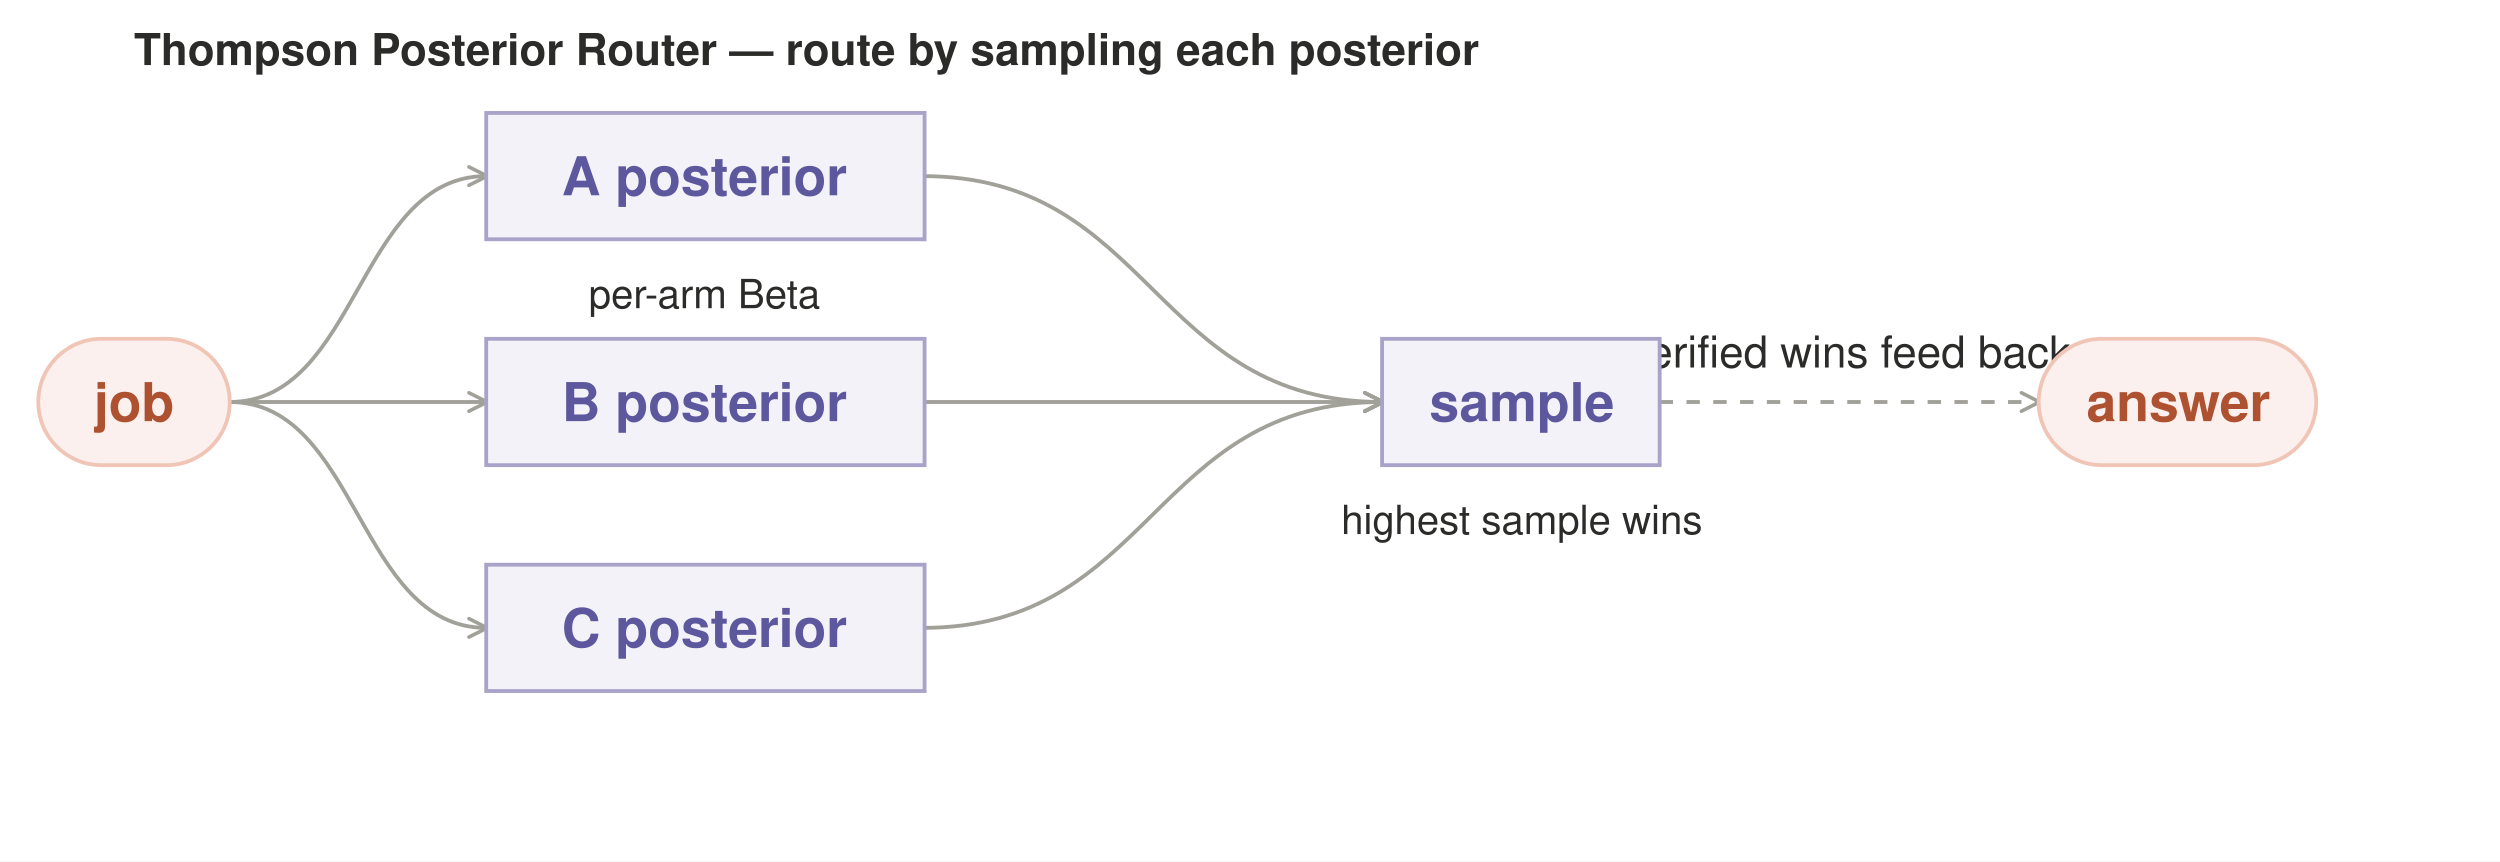
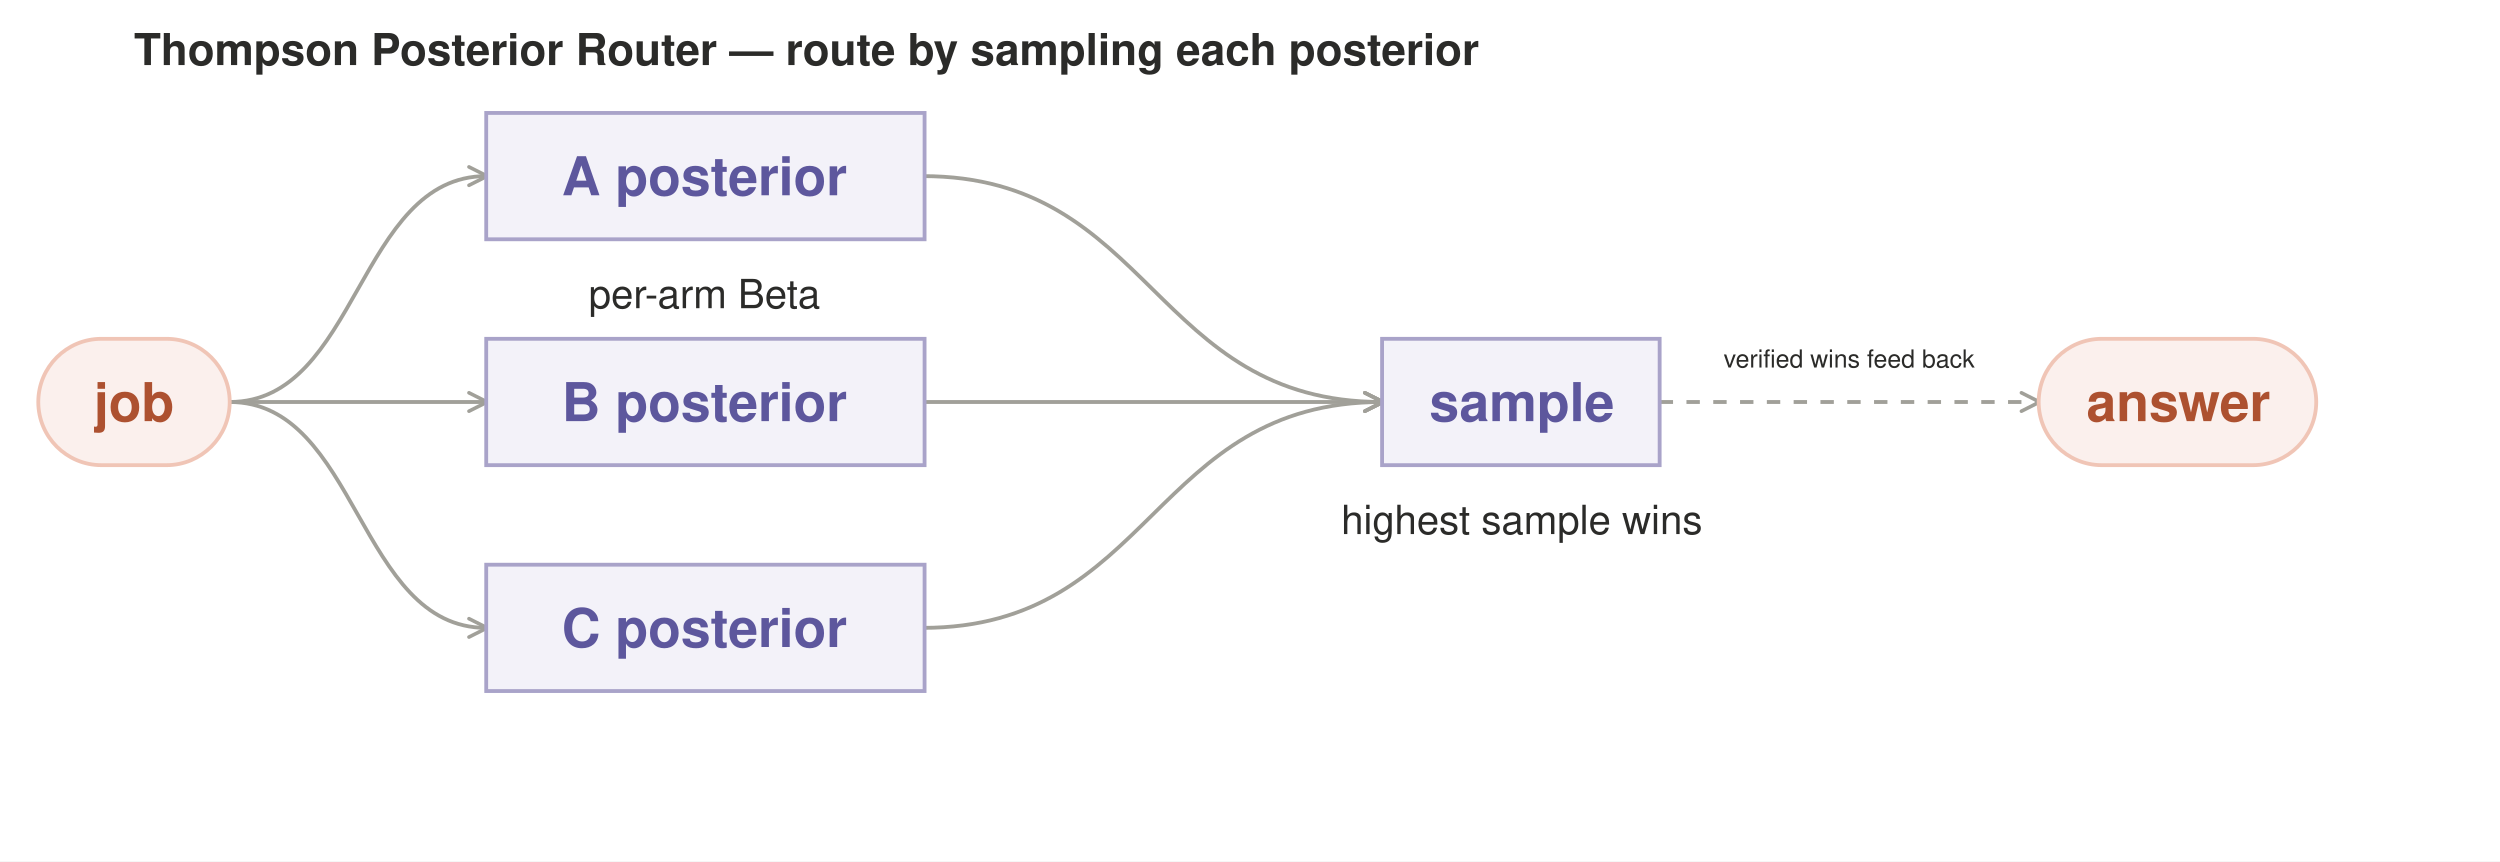
<svg xmlns="http://www.w3.org/2000/svg" viewBox="0 0 1306 450" font-family="Avenir Next, Nunito, Segoe UI, Helvetica, Arial, sans-serif">
  <defs>
    <marker id="ha" markerWidth="13.3" markerHeight="13.3" refX="11" refY="7.0" orient="auto" markerUnits="userSpaceOnUse">
      <path d="M2 2.2 L11.5 7.0 L2 11.8" fill="none" stroke="#a1a099" stroke-width="1.9" stroke-linecap="round" stroke-linejoin="round" />
    </marker>
    <marker id="Ha" markerWidth="18.1" markerHeight="18.1" refX="15" refY="9.5" orient="auto" markerUnits="userSpaceOnUse">
      <path d="M2 3.0 L15.6 9.5 L2 16.0" fill="none" stroke="#a1a099" stroke-width="3.0" stroke-linecap="round" stroke-linejoin="round" />
    </marker>
    <marker id="hg" markerWidth="13.3" markerHeight="13.3" refX="11" refY="7.0" orient="auto" markerUnits="userSpaceOnUse">
      <path d="M2 2.2 L11.5 7.0 L2 11.8" fill="none" stroke="#5a912f" stroke-width="1.9" stroke-linecap="round" stroke-linejoin="round" />
    </marker>
    <marker id="Hg" markerWidth="18.1" markerHeight="18.1" refX="15" refY="9.5" orient="auto" markerUnits="userSpaceOnUse">
      <path d="M2 3.0 L15.6 9.5 L2 16.0" fill="none" stroke="#5a912f" stroke-width="3.0" stroke-linecap="round" stroke-linejoin="round" />
    </marker>
    <marker id="hp" markerWidth="13.3" markerHeight="13.3" refX="11" refY="7.0" orient="auto" markerUnits="userSpaceOnUse">
      <path d="M2 2.2 L11.5 7.0 L2 11.8" fill="none" stroke="#5d579d" stroke-width="1.9" stroke-linecap="round" stroke-linejoin="round" />
    </marker>
    <marker id="Hp" markerWidth="18.1" markerHeight="18.1" refX="15" refY="9.5" orient="auto" markerUnits="userSpaceOnUse">
      <path d="M2 3.0 L15.6 9.5 L2 16.0" fill="none" stroke="#5d579d" stroke-width="3.0" stroke-linecap="round" stroke-linejoin="round" />
    </marker>
    <marker id="hc" markerWidth="13.3" markerHeight="13.3" refX="11" refY="7.0" orient="auto" markerUnits="userSpaceOnUse">
      <path d="M2 2.2 L11.5 7.0 L2 11.8" fill="none" stroke="#ad5130" stroke-width="1.9" stroke-linecap="round" stroke-linejoin="round" />
    </marker>
    <marker id="Hc" markerWidth="18.1" markerHeight="18.1" refX="15" refY="9.5" orient="auto" markerUnits="userSpaceOnUse">
      <path d="M2 3.0 L15.6 9.5 L2 16.0" fill="none" stroke="#ad5130" stroke-width="3.0" stroke-linecap="round" stroke-linejoin="round" />
    </marker>
    <marker id="hk" markerWidth="13.3" markerHeight="13.3" refX="11" refY="7.0" orient="auto" markerUnits="userSpaceOnUse">
      <path d="M2 2.2 L11.5 7.0 L2 11.8" fill="none" stroke="#2b2b29" stroke-width="1.9" stroke-linecap="round" stroke-linejoin="round" />
    </marker>
    <marker id="Hk" markerWidth="18.1" markerHeight="18.1" refX="15" refY="9.5" orient="auto" markerUnits="userSpaceOnUse">
      <path d="M2 3.0 L15.6 9.5 L2 16.0" fill="none" stroke="#2b2b29" stroke-width="3.0" stroke-linecap="round" stroke-linejoin="round" />
    </marker>
  </defs>
  <rect width="1306" height="450" fill="#fff" />
  <text x="70" y="34" text-anchor="start" fill="#2b2b29" font-size="23" font-weight="700">Thompson Posterior Router — route by sampling each posterior</text>
-   <text x="966" y="192" text-anchor="middle" fill="#2b2b29" font-size="23">verified wins feed back</text>
+   <text x="966" y="192" text-anchor="middle" fill="#2b2b29" font-size="13">verified wins feed back</text>
  <path d="M 120 210 C 187 210, 187 92, 254 92" fill="none" stroke="#a1a099" stroke-width="2" marker-end="url(#ha)" />
  <path d="M 120 210 C 187 210, 187 210, 254 210" fill="none" stroke="#a1a099" stroke-width="2" marker-end="url(#ha)" />
  <path d="M 120 210 C 187 210, 187 328, 254 328" fill="none" stroke="#a1a099" stroke-width="2" marker-end="url(#ha)" />
  <path d="M 482 92 C 602 92, 602 210, 722 210" fill="none" stroke="#a1a099" stroke-width="2" marker-end="url(#ha)" />
  <path d="M 482 210 C 602 210, 602 210, 722 210" fill="none" stroke="#a1a099" stroke-width="2" marker-end="url(#ha)" />
  <path d="M 482 328 C 602 328, 602 210, 722 210" fill="none" stroke="#a1a099" stroke-width="2" marker-end="url(#ha)" />
  <path d="M 867 210 C 966 210, 966 210, 1065 210" fill="none" stroke="#a1a099" stroke-width="2" stroke-dasharray="7 7" marker-end="url(#ha)" />
  <rect x="20" y="177" width="100" height="66" rx="33" fill="#fbf0ed" stroke="#f0c5b6" stroke-width="2" />
  <text x="70" y="220" text-anchor="middle" fill="#ad5130" font-size="28" font-weight="600">job</text>
  <rect x="254" y="59" width="229" height="66" rx="0" fill="#f3f2f9" stroke="#a9a3c9" stroke-width="2" />
  <text x="368" y="102" text-anchor="middle" fill="#5d579d" font-size="28" font-weight="600">A posterior</text>
  <text x="368" y="161" text-anchor="middle" fill="#2b2b29" font-size="21">per-arm Beta</text>
  <rect x="254" y="177" width="229" height="66" rx="0" fill="#f3f2f9" stroke="#a9a3c9" stroke-width="2" />
  <text x="368" y="220" text-anchor="middle" fill="#5d579d" font-size="28" font-weight="600">B posterior</text>
  <rect x="254" y="295" width="229" height="66" rx="0" fill="#f3f2f9" stroke="#a9a3c9" stroke-width="2" />
  <text x="368" y="338" text-anchor="middle" fill="#5d579d" font-size="28" font-weight="600">C posterior</text>
  <rect x="722" y="177" width="145" height="66" rx="0" fill="#f3f2f9" stroke="#a9a3c9" stroke-width="2" />
  <text x="795" y="220" text-anchor="middle" fill="#5d579d" font-size="28" font-weight="600">sample</text>
  <text x="795" y="279" text-anchor="middle" fill="#2b2b29" font-size="21">highest sample wins</text>
  <rect x="1065" y="177" width="145" height="66" rx="33" fill="#fbf0ed" stroke="#f0c5b6" stroke-width="2" />
  <text x="1138" y="220" text-anchor="middle" fill="#ad5130" font-size="28" font-weight="600">answer</text>
</svg>
